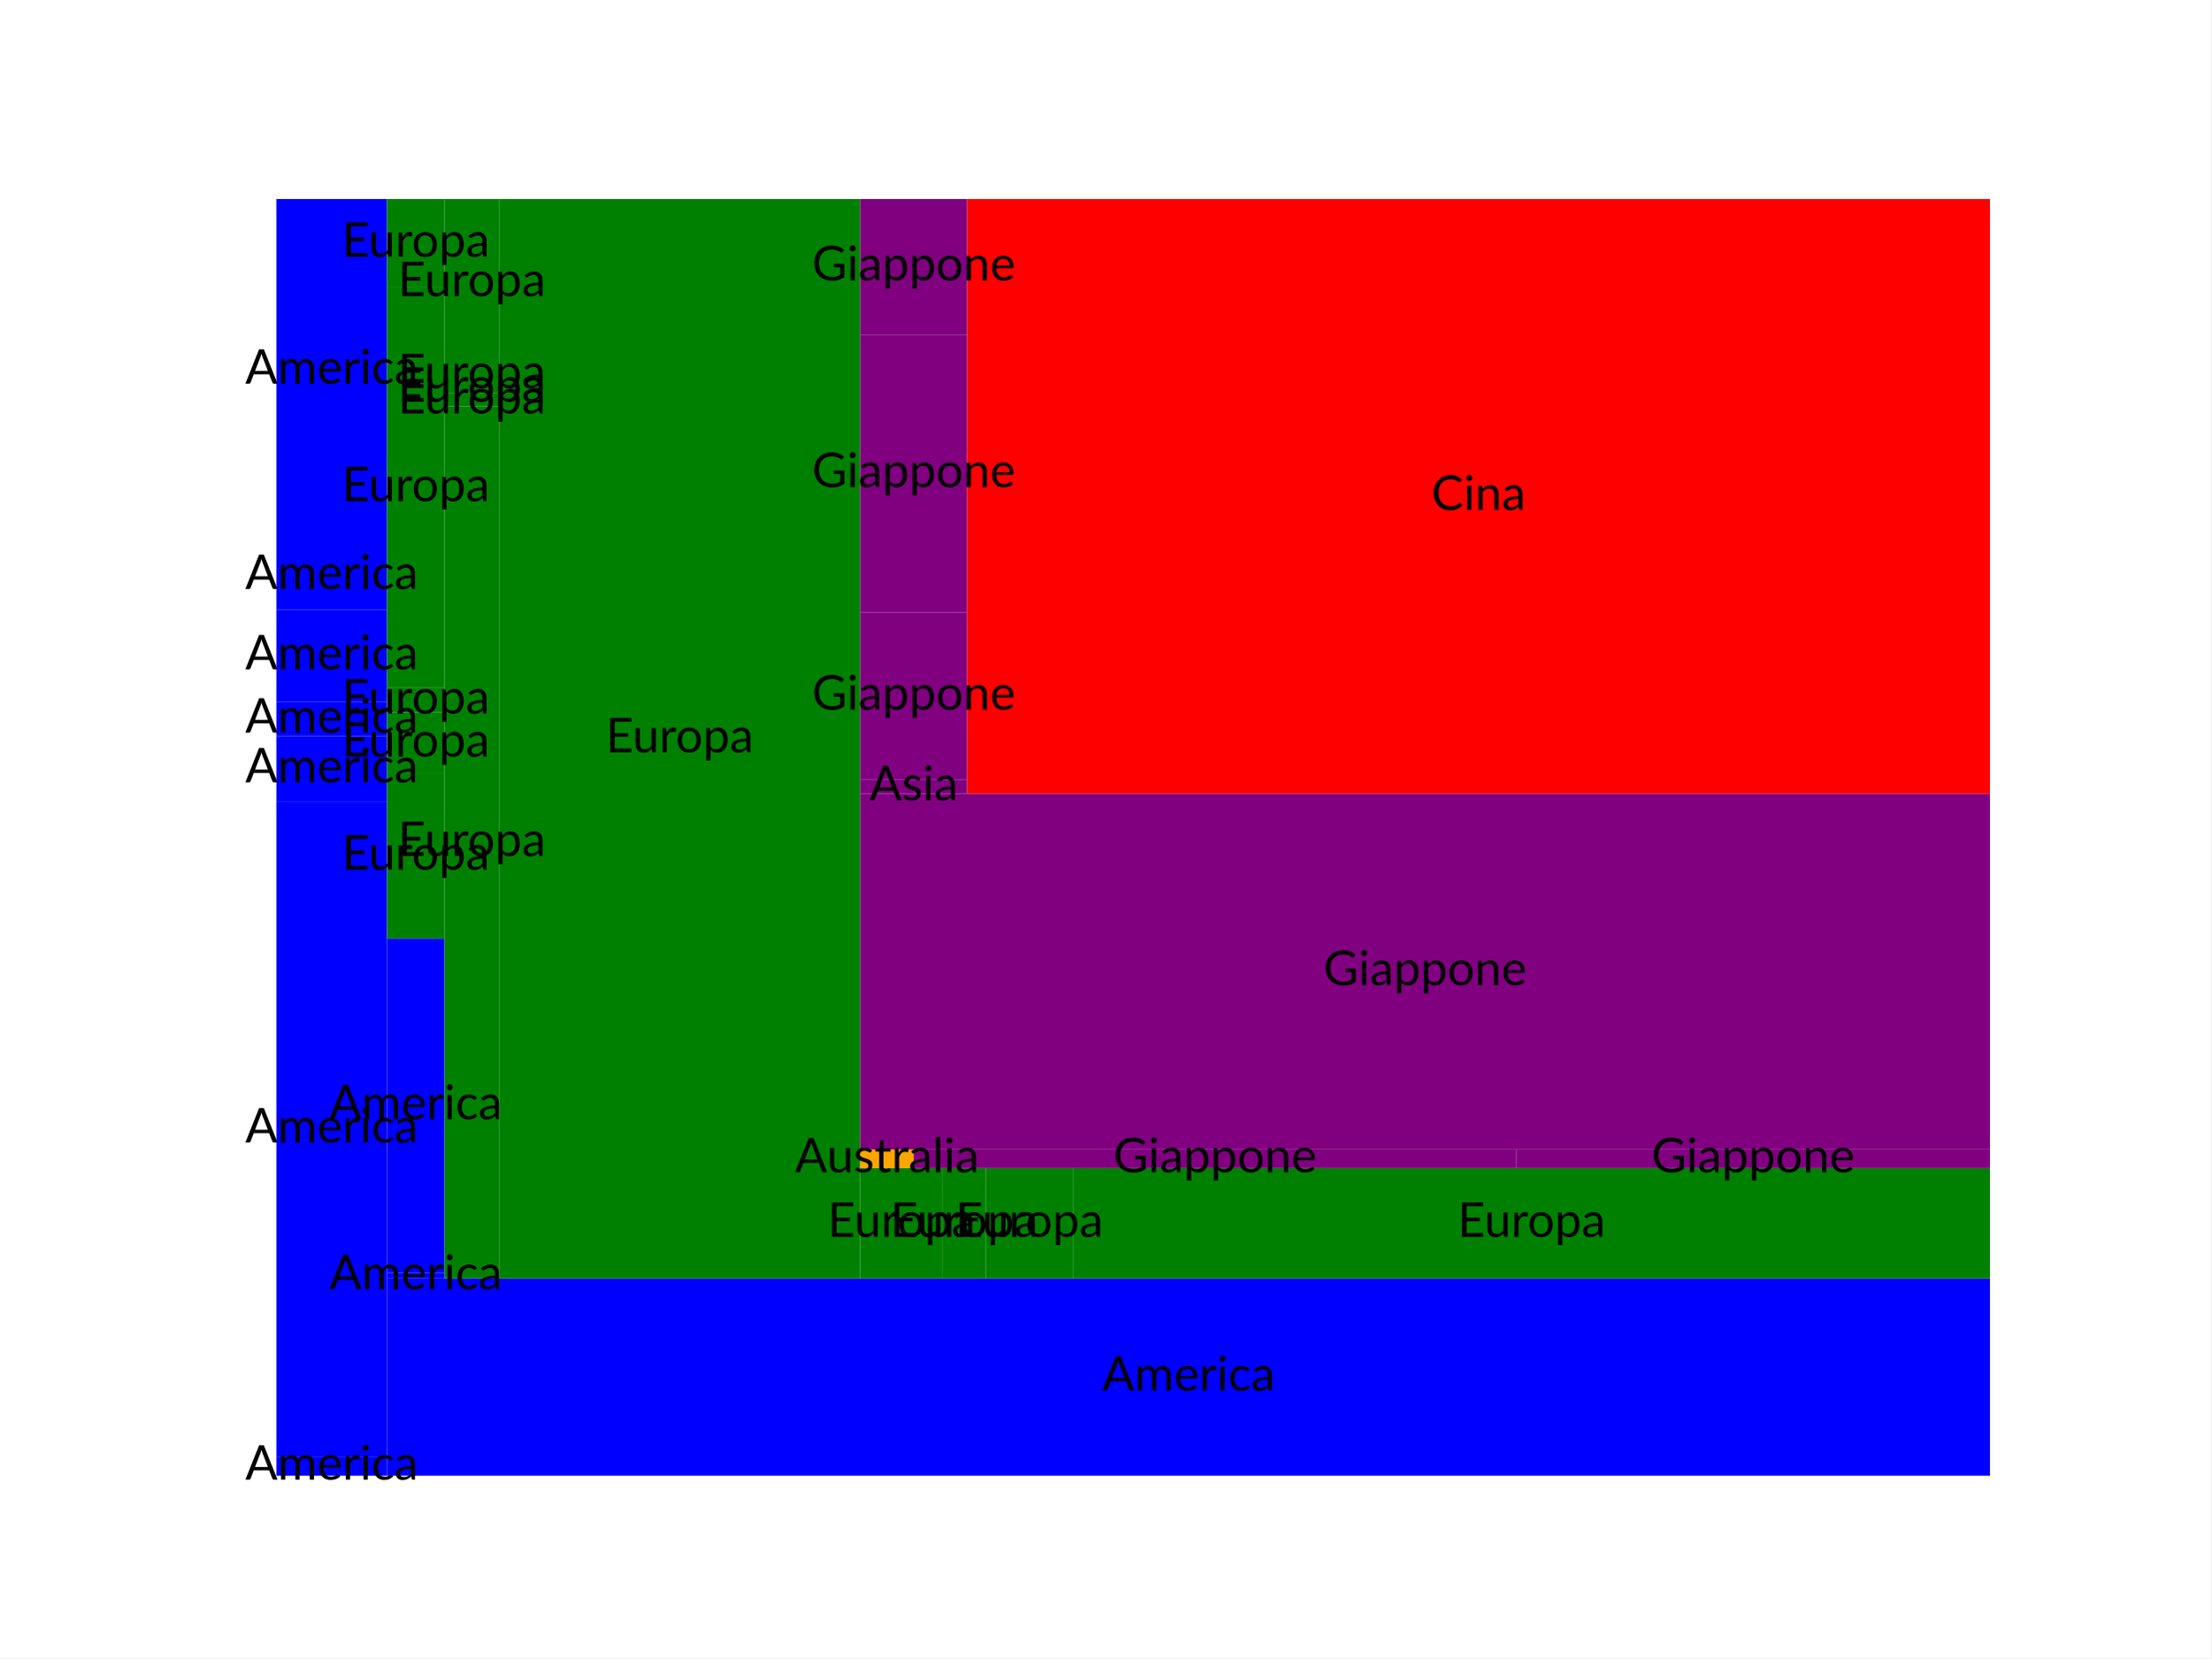
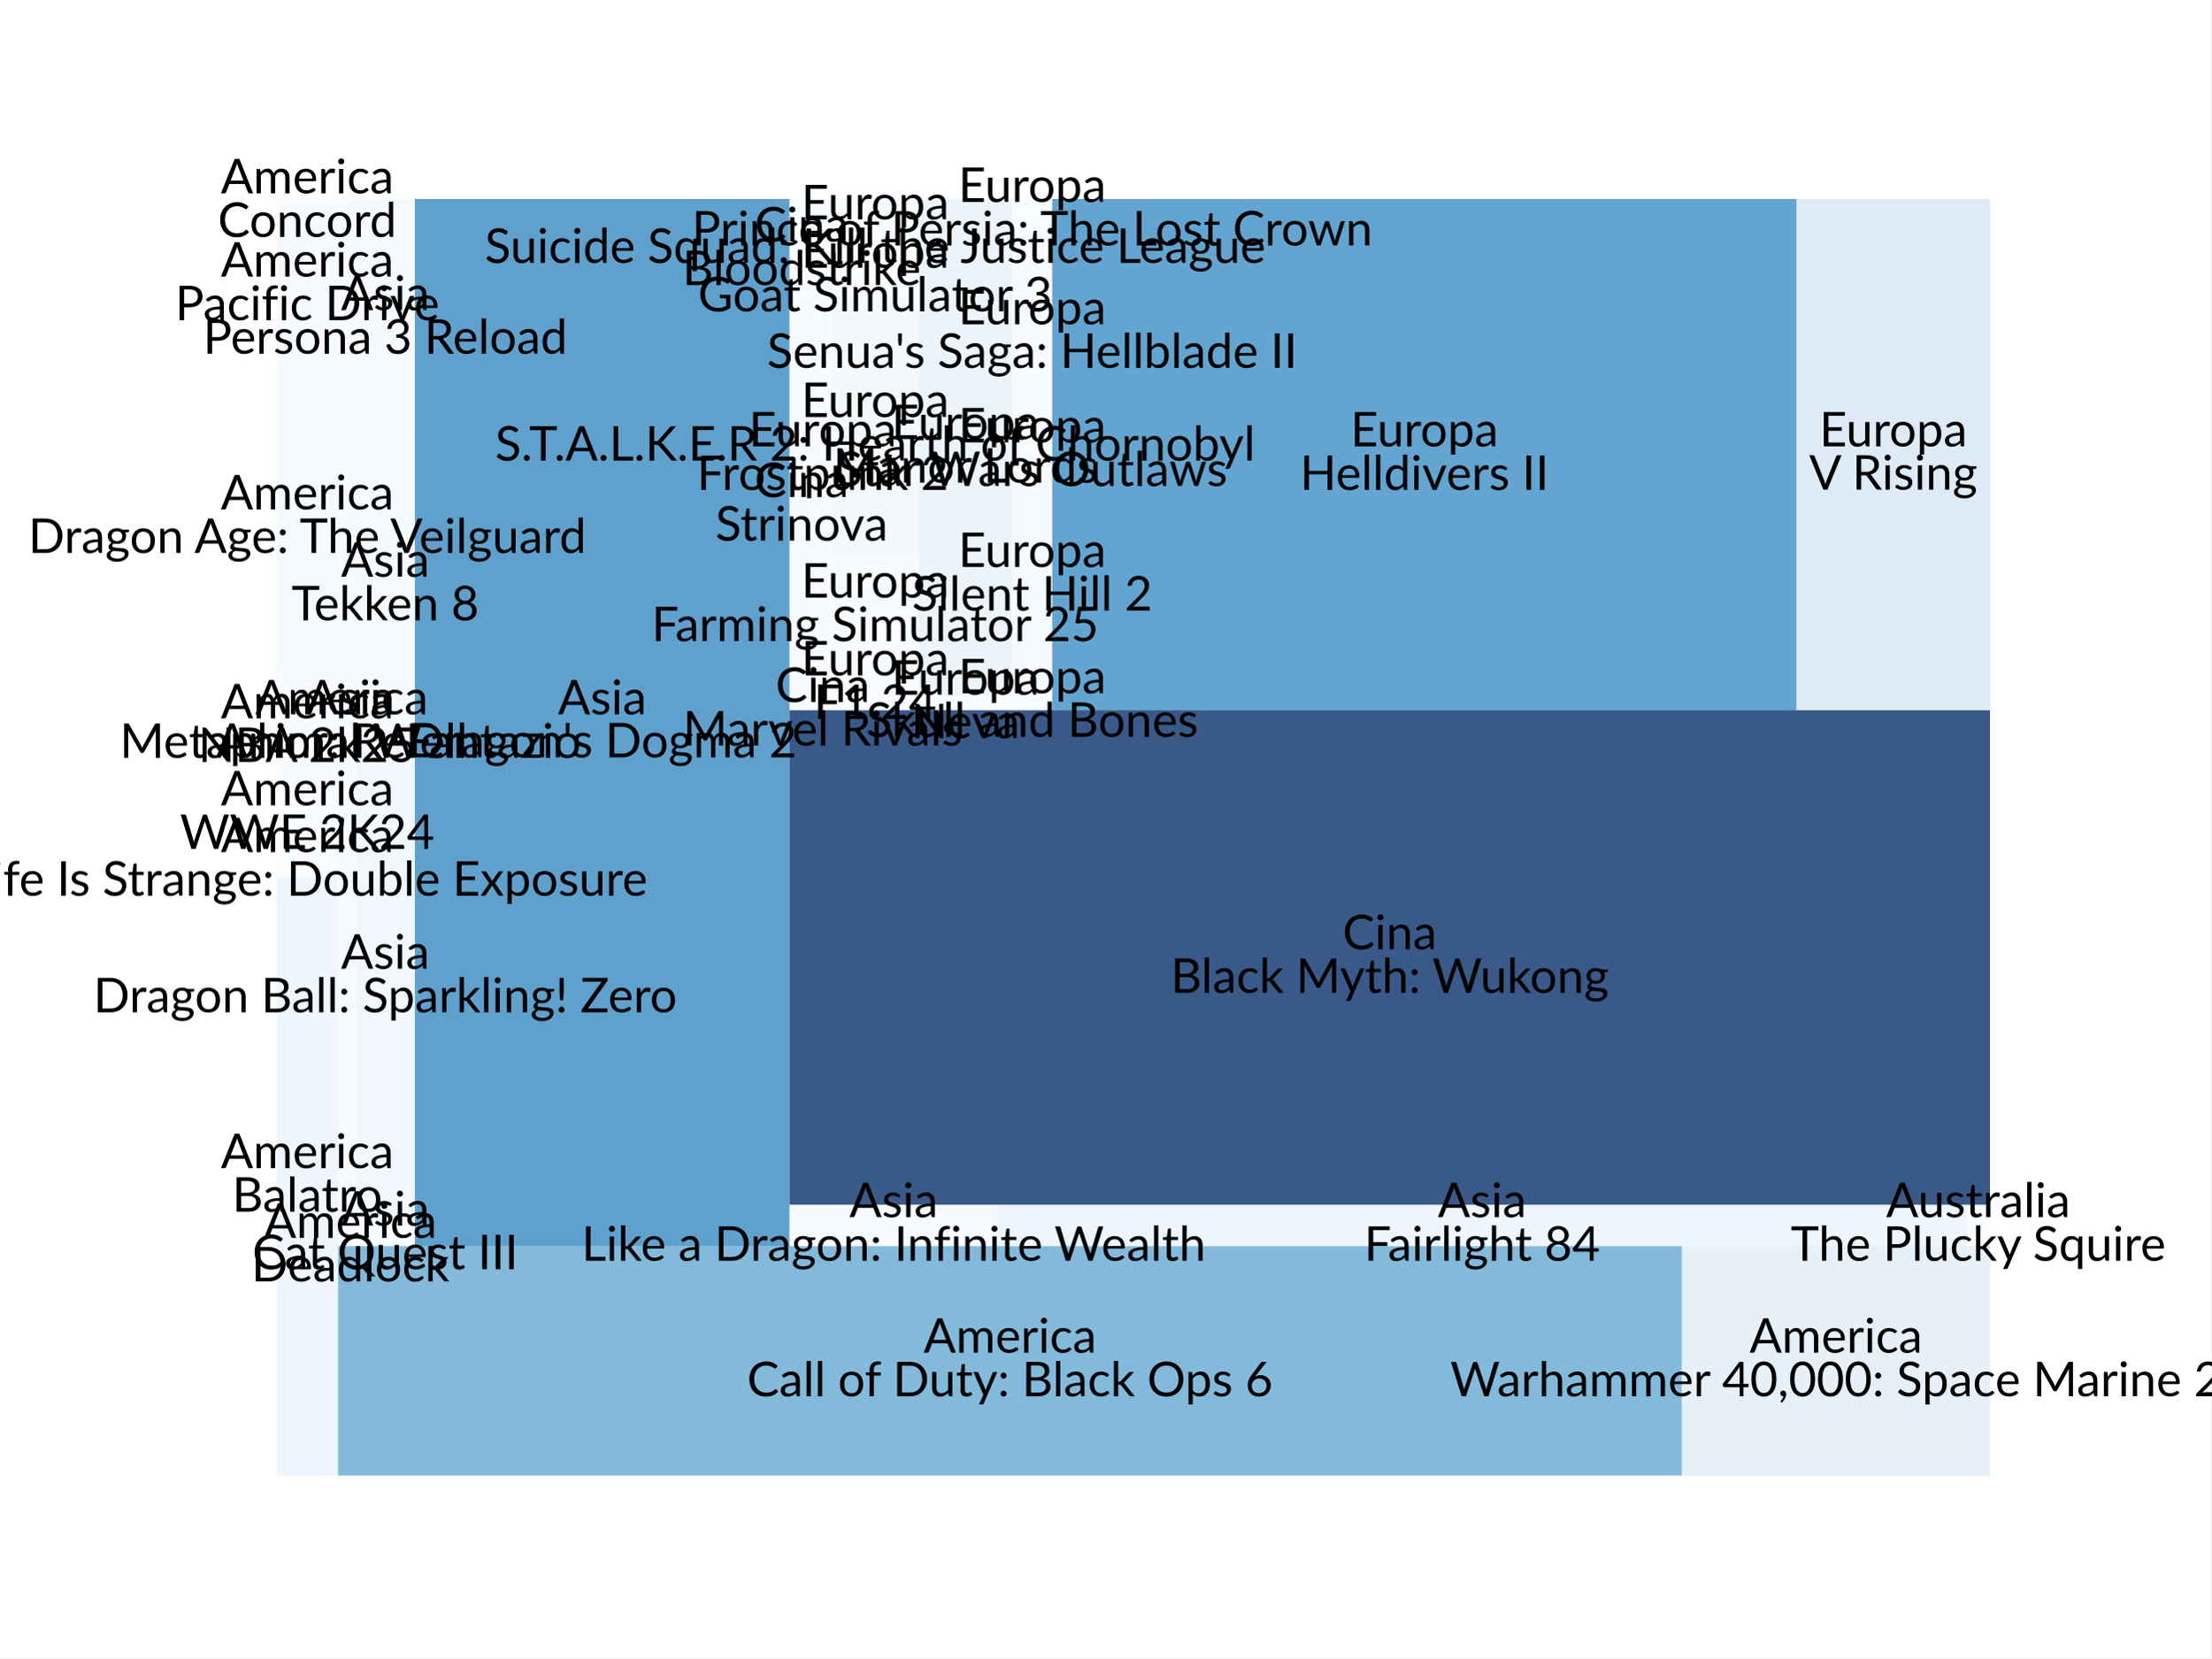
<svg xmlns="http://www.w3.org/2000/svg" width="460.8pt" height="345.6pt" viewBox="0 0 460.8 345.6" version="1.1">
  <defs>
    <style type="text/css">*{stroke-linejoin: round; stroke-linecap: butt}</style>
  </defs>
  <g id="figure_1">
    <g id="patch_1">
      <path d="M 0 345.6  L 460.8 345.6  L 460.8 0  L 0 0  z " style="fill: #ffffff" />
    </g>
    <g id="axes_1">
      <g id="patch_2">
-         <path d="M 57.6 307.584  L 80.646 307.584  L 80.646 303.6  L 57.6 303.6  z " clip-path="url(#p7e0f40c760)" style="fill: #0000ff" />
+         <path d="M 57.6 307.584  L 70.46 307.584  L 70.46 182.804  L 57.6 182.804  z " clip-path="url(#p613c9363be)" style="fill: #ebf3fb; opacity: 0.8" />
      </g>
      <g id="patch_3">
-         <path d="M 57.6 303.6  L 80.646 303.6  L 80.646 167.019  L 57.6 167.019  z " clip-path="url(#p7e0f40c760)" style="fill: #0000ff" />
+         <path d="M 57.6 182.804  L 70.46 182.804  L 70.46 175.835  L 57.6 175.835  z " clip-path="url(#p613c9363be)" style="fill: #f7fbff; opacity: 0.8" />
      </g>
      <g id="patch_4">
-         <path d="M 57.6 167.019  L 80.646 167.019  L 80.646 153.457  L 57.6 153.457  z " clip-path="url(#p7e0f40c760)" style="fill: #0000ff" />
+         <path d="M 57.6 175.835  L 70.46 175.835  L 70.46 163.303  L 57.6 163.303  z " clip-path="url(#p613c9363be)" style="fill: #f6faff; opacity: 0.8" />
      </g>
      <g id="patch_5">
-         <path d="M 57.6 153.457  L 80.646 153.457  L 80.646 146.292  L 57.6 146.292  z " clip-path="url(#p7e0f40c760)" style="fill: #0000ff" />
+         <path d="M 57.6 163.303  L 70.46 163.303  L 70.46 139.58  L 57.6 139.58  z " clip-path="url(#p613c9363be)" style="fill: #f5f9fe; opacity: 0.8" />
      </g>
      <g id="patch_6">
-         <path d="M 57.6 146.292  L 80.646 146.292  L 80.646 127.06  L 57.6 127.06  z " clip-path="url(#p7e0f40c760)" style="fill: #0000ff" />
+         <path d="M 57.6 139.58  L 70.46 139.58  L 70.46 76.185  L 57.6 76.185  z " clip-path="url(#p613c9363be)" style="fill: #f1f7fd; opacity: 0.8" />
      </g>
      <g id="patch_7">
-         <path d="M 57.6 127.06  L 80.646 127.06  L 80.646 112.808  L 57.6 112.808  z " clip-path="url(#p7e0f40c760)" style="fill: #0000ff" />
+         <path d="M 57.6 76.185  L 70.46 76.185  L 70.46 42.544  L 57.6 42.544  z " clip-path="url(#p613c9363be)" style="fill: #f4f9fe; opacity: 0.8" />
      </g>
      <g id="patch_8">
-         <path d="M 57.6 112.808  L 80.646 112.808  L 80.646 41.472  L 57.6 41.472  z " clip-path="url(#p7e0f40c760)" style="fill: #0000ff" />
+         <path d="M 57.6 42.544  L 70.46 42.544  L 70.46 41.472  L 57.6 41.472  z " clip-path="url(#p613c9363be)" style="fill: #f7fbff; opacity: 0.8" />
      </g>
      <g id="patch_9">
-         <path d="M 80.646 307.584  L 414.72 307.584  L 414.72 266.481  L 80.646 266.481  z " clip-path="url(#p7e0f40c760)" style="fill: #0000ff" />
+         <path d="M 70.46 307.584  L 350.521 307.584  L 350.521 259.727  L 70.46 259.727  z " clip-path="url(#p613c9363be)" style="fill: #64a9d3; opacity: 0.8" />
      </g>
      <g id="patch_10">
-         <path d="M 80.646 266.481  L 92.63 266.481  L 92.63 265.302  L 80.646 265.302  z " clip-path="url(#p7e0f40c760)" style="fill: #0000ff" />
+         <path d="M 350.521 307.584  L 414.72 307.584  L 414.72 259.727  L 350.521 259.727  z " clip-path="url(#p613c9363be)" style="fill: #dfecf7; opacity: 0.8" />
      </g>
      <g id="patch_11">
-         <path d="M 80.646 265.302  L 92.63 265.302  L 92.63 195.604  L 80.646 195.604  z " clip-path="url(#p7e0f40c760)" style="fill: #0000ff" />
+         <path d="M 70.46 259.727  L 71.929 259.727  L 71.929 41.472  L 70.46 41.472  z " clip-path="url(#p613c9363be)" style="fill: #f5f9fe; opacity: 0.8" />
      </g>
      <g id="patch_12">
-         <path d="M 80.646 195.604  L 92.63 195.604  L 92.63 161.27  L 80.646 161.27  z " clip-path="url(#p7e0f40c760)" style="fill: #008000" />
+         <path d="M 71.929 259.727  L 74.109 259.727  L 74.109 259.727  L 71.929 259.727  z " clip-path="url(#p613c9363be)" style="fill: #f7fbff; opacity: 0.8" />
      </g>
      <g id="patch_13">
-         <path d="M 80.646 161.27  L 92.63 161.27  L 92.63 148.451  L 80.646 148.451  z " clip-path="url(#p7e0f40c760)" style="fill: #008000" />
+         <path d="M 71.929 259.727  L 74.109 259.727  L 74.109 41.472  L 71.929 41.472  z " clip-path="url(#p613c9363be)" style="fill: #f4f9fe; opacity: 0.8" />
      </g>
      <g id="patch_14">
-         <path d="M 80.646 148.451  L 92.63 148.451  L 92.63 143.367  L 80.646 143.367  z " clip-path="url(#p7e0f40c760)" style="fill: #008000" />
+         <path d="M 74.109 259.727  L 86.46 259.727  L 86.46 254.634  L 74.109 254.634  z " clip-path="url(#p613c9363be)" style="fill: #f7fbff; opacity: 0.8" />
      </g>
      <g id="patch_15">
-         <path d="M 80.646 143.367  L 92.63 143.367  L 92.63 59.891  L 80.646 59.891  z " clip-path="url(#p7e0f40c760)" style="fill: #008000" />
+         <path d="M 74.109 254.634  L 86.46 254.634  L 86.46 152.623  L 74.109 152.623  z " clip-path="url(#p613c9363be)" style="fill: #eef5fc; opacity: 0.8" />
      </g>
      <g id="patch_16">
-         <path d="M 80.646 59.891  L 92.63 59.891  L 92.63 41.472  L 80.646 41.472  z " clip-path="url(#p7e0f40c760)" style="fill: #008000" />
+         <path d="M 74.109 152.623  L 86.46 152.623  L 86.46 91.221  L 74.109 91.221  z " clip-path="url(#p613c9363be)" style="fill: #f2f7fd; opacity: 0.8" />
      </g>
      <g id="patch_17">
-         <path d="M 92.63 266.481  L 104.006 266.481  L 104.006 84.704  L 92.63 84.704  z " clip-path="url(#p7e0f40c760)" style="fill: #008000" />
+         <path d="M 74.109 91.221  L 86.46 91.221  L 86.46 41.472  L 74.109 41.472  z " clip-path="url(#p613c9363be)" style="fill: #f2f8fd; opacity: 0.8" />
      </g>
      <g id="patch_18">
-         <path d="M 92.63 84.704  L 104.006 84.704  L 104.006 81.988  L 92.63 81.988  z " clip-path="url(#p7e0f40c760)" style="fill: #008000" />
+         <path d="M 86.46 259.727  L 164.552 259.727  L 164.552 41.472  L 86.46 41.472  z " clip-path="url(#p613c9363be)" style="fill: #3888c1; opacity: 0.8" />
      </g>
      <g id="patch_19">
-         <path d="M 92.63 81.988  L 104.006 81.988  L 104.006 79.814  L 92.63 79.814  z " clip-path="url(#p7e0f40c760)" style="fill: #008000" />
+         <path d="M 164.552 259.727  L 207.929 259.727  L 207.929 251.105  L 164.552 251.105  z " clip-path="url(#p613c9363be)" style="fill: #f5f9fe; opacity: 0.8" />
      </g>
      <g id="patch_20">
-         <path d="M 92.63 79.814  L 104.006 79.814  L 104.006 76.322  L 92.63 76.322  z " clip-path="url(#p7e0f40c760)" style="fill: #008000" />
+         <path d="M 207.929 259.727  L 409.823 259.727  L 409.823 251.105  L 207.929 251.105  z " clip-path="url(#p613c9363be)" style="fill: #eaf2fb; opacity: 0.8" />
      </g>
      <g id="patch_21">
-         <path d="M 92.63 76.322  L 104.006 76.322  L 104.006 41.472  L 92.63 41.472  z " clip-path="url(#p7e0f40c760)" style="fill: #008000" />
+         <path d="M 409.823 259.727  L 414.72 259.727  L 414.72 251.105  L 409.823 251.105  z " clip-path="url(#p613c9363be)" style="fill: #f7fbff; opacity: 0.8" />
      </g>
      <g id="patch_22">
-         <path d="M 104.006 266.481  L 179.277 266.481  L 179.277 41.472  L 104.006 41.472  z " clip-path="url(#p7e0f40c760)" style="fill: #008000" />
+         <path d="M 164.552 251.105  L 414.72 251.105  L 414.72 148.026  L 164.552 148.026  z " clip-path="url(#p613c9363be)" style="fill: #08306b; opacity: 0.8" />
      </g>
      <g id="patch_23">
-         <path d="M 179.277 266.481  L 196.462 266.481  L 196.462 243.462  L 179.277 243.462  z " clip-path="url(#p7e0f40c760)" style="fill: #008000" />
+         <path d="M 164.552 148.026  L 169.566 148.026  L 169.566 62.611  L 164.552 62.611  z " clip-path="url(#p613c9363be)" style="fill: #f4f9fe; opacity: 0.8" />
      </g>
      <g id="patch_24">
-         <path d="M 196.462 266.481  L 205.399 266.481  L 205.399 243.462  L 196.462 243.462  z " clip-path="url(#p7e0f40c760)" style="fill: #008000" />
+         <path d="M 164.552 62.611  L 169.566 62.611  L 169.566 41.472  L 164.552 41.472  z " clip-path="url(#p613c9363be)" style="fill: #f6faff; opacity: 0.8" />
      </g>
      <g id="patch_25">
-         <path d="M 205.399 266.481  L 223.619 266.481  L 223.619 243.462  L 205.399 243.462  z " clip-path="url(#p7e0f40c760)" style="fill: #008000" />
+         <path d="M 169.566 148.026  L 173.335 148.026  L 173.335 148.026  L 169.566 148.026  z " clip-path="url(#p613c9363be)" style="fill: #f7fbff; opacity: 0.8" />
      </g>
      <g id="patch_26">
-         <path d="M 223.619 266.481  L 414.72 266.481  L 414.72 243.462  L 223.619 243.462  z " clip-path="url(#p7e0f40c760)" style="fill: #008000" />
+         <path d="M 169.566 148.026  L 173.335 148.026  L 173.335 41.472  L 169.566 41.472  z " clip-path="url(#p613c9363be)" style="fill: #f5f9fe; opacity: 0.8" />
      </g>
      <g id="patch_27">
-         <path d="M 179.277 243.462  L 190.424 243.462  L 190.424 239.581  L 179.277 239.581  z " clip-path="url(#p7e0f40c760)" style="fill: #ffa500" />
+         <path d="M 173.335 148.026  L 191.436 148.026  L 191.436 136.933  L 173.335 136.933  z " clip-path="url(#p613c9363be)" style="fill: #f6faff; opacity: 0.8" />
      </g>
      <g id="patch_28">
-         <path d="M 190.424 243.462  L 315.993 243.462  L 315.993 239.581  L 190.424 239.581  z " clip-path="url(#p7e0f40c760)" style="fill: #800080" />
+         <path d="M 173.335 136.933  L 191.436 136.933  L 191.436 115.603  L 173.335 115.603  z " clip-path="url(#p613c9363be)" style="fill: #f5f9fe; opacity: 0.8" />
      </g>
      <g id="patch_29">
-         <path d="M 315.993 243.462  L 414.72 243.462  L 414.72 239.581  L 315.993 239.581  z " clip-path="url(#p7e0f40c760)" style="fill: #800080" />
+         <path d="M 173.335 115.603  L 191.436 115.603  L 191.436 61.659  L 173.335 61.659  z " clip-path="url(#p613c9363be)" style="fill: #f0f6fd; opacity: 0.8" />
      </g>
      <g id="patch_30">
-         <path d="M 179.277 239.581  L 414.72 239.581  L 414.72 165.414  L 179.277 165.414  z " clip-path="url(#p7e0f40c760)" style="fill: #800080" />
+         <path d="M 173.335 61.659  L 191.436 61.659  L 191.436 53.375  L 173.335 53.375  z " clip-path="url(#p613c9363be)" style="fill: #f6faff; opacity: 0.8" />
      </g>
      <g id="patch_31">
-         <path d="M 179.277 165.414  L 201.561 165.414  L 201.561 162.522  L 179.277 162.522  z " clip-path="url(#p7e0f40c760)" style="fill: #800080" />
+         <path d="M 173.335 53.375  L 191.436 53.375  L 191.436 41.472  L 173.335 41.472  z " clip-path="url(#p613c9363be)" style="fill: #f5fafe; opacity: 0.8" />
      </g>
      <g id="patch_32">
-         <path d="M 179.277 162.522  L 201.561 162.522  L 201.561 127.653  L 179.277 127.653  z " clip-path="url(#p7e0f40c760)" style="fill: #800080" />
+         <path d="M 191.436 148.026  L 210.936 148.026  L 210.936 144.977  L 191.436 144.977  z " clip-path="url(#p613c9363be)" style="fill: #f7fbff; opacity: 0.8" />
      </g>
      <g id="patch_33">
-         <path d="M 179.277 127.653  L 201.561 127.653  L 201.561 69.724  L 179.277 69.724  z " clip-path="url(#p7e0f40c760)" style="fill: #800080" />
+         <path d="M 191.436 144.977  L 210.936 144.977  L 210.936 41.472  L 191.436 41.472  z " clip-path="url(#p613c9363be)" style="fill: #e7f1fa; opacity: 0.8" />
      </g>
      <g id="patch_34">
-         <path d="M 179.277 69.724  L 201.561 69.724  L 201.561 41.472  L 179.277 41.472  z " clip-path="url(#p7e0f40c760)" style="fill: #800080" />
+         <path d="M 210.936 148.026  L 219.283 148.026  L 219.283 144.413  L 210.936 144.413  z " clip-path="url(#p613c9363be)" style="fill: #f7fbff; opacity: 0.8" />
      </g>
      <g id="patch_35">
-         <path d="M 201.561 165.414  L 414.72 165.414  L 414.72 41.472  L 201.561 41.472  z " clip-path="url(#p7e0f40c760)" style="fill: #ff0000" />
+         <path d="M 210.936 144.413  L 219.283 144.413  L 219.283 95.369  L 210.936 95.369  z " clip-path="url(#p613c9363be)" style="fill: #f4f9fe; opacity: 0.8" />
+       </g>
+       <g id="patch_36">
+         <path d="M 210.936 95.369  L 219.283 95.369  L 219.283 92.478  L 210.936 92.478  z " clip-path="url(#p613c9363be)" style="fill: #f7fbff; opacity: 0.8" />
+       </g>
+       <g id="patch_37">
+         <path d="M 210.936 92.478  L 219.283 92.478  L 219.283 46.118  L 210.936 46.118  z " clip-path="url(#p613c9363be)" style="fill: #f5f9fe; opacity: 0.8" />
+       </g>
+       <g id="patch_38">
+         <path d="M 210.936 46.118  L 219.283 46.118  L 219.283 41.472  L 210.936 41.472  z " clip-path="url(#p613c9363be)" style="fill: #f7fbff; opacity: 0.8" />
+       </g>
+       <g id="patch_39">
+         <path d="M 219.283 148.026  L 374.426 148.026  L 374.426 41.472  L 219.283 41.472  z " clip-path="url(#p613c9363be)" style="fill: #3d8dc4; opacity: 0.8" />
+       </g>
+       <g id="patch_40">
+         <path d="M 374.426 148.026  L 414.72 148.026  L 414.72 41.472  L 374.426 41.472  z " clip-path="url(#p613c9363be)" style="fill: #d6e6f4; opacity: 0.8" />
      </g>
      <g id="text_1">
-         <text style="font: 10px 'Lato', sans-serif; text-anchor: middle" x="69.123" y="308.417" transform="rotate(-0 69.12321 308.4168)">America</text>
+         <text style="font: 10px 'Lato', sans-serif; text-anchor: middle" x="64.03" y="252.56" transform="rotate(-0 64.03006 252.5597)">Balatro</text>
      </g>
      <g id="text_2">
-         <text style="font: 10px 'Lato', sans-serif; text-anchor: middle" x="69.123" y="238.134" transform="rotate(-0 69.12321 238.1343)">America</text>
+         <text style="font: 10px 'Lato', sans-serif; text-anchor: middle" x="64.03" y="186.685" transform="rotate(-0 64.03006 186.6851)">Life Is Strange: Double Exposure</text>
      </g>
      <g id="text_3">
-         <text style="font: 10px 'Lato', sans-serif; text-anchor: middle" x="69.123" y="163.063" transform="rotate(-0 69.12321 163.0628)">America</text>
+         <text style="font: 10px 'Lato', sans-serif; text-anchor: middle" x="64.03" y="176.935" transform="rotate(-0 64.03006 176.9346)">WWE 2K24</text>
      </g>
      <g id="text_4">
-         <text style="font: 10px 'Lato', sans-serif; text-anchor: middle" x="69.123" y="152.7" transform="rotate(-0 69.12321 152.6995)">America</text>
+         <text style="font: 10px 'Lato', sans-serif; text-anchor: middle" x="64.03" y="158.807" transform="rotate(-0 64.03006 158.8074)">NBA 2k25</text>
      </g>
      <g id="text_5">
-         <text style="font: 10px 'Lato', sans-serif; text-anchor: middle" x="69.123" y="139.501" transform="rotate(-0 69.12321 139.5012)">America</text>
+         <text style="font: 10px 'Lato', sans-serif; text-anchor: middle" x="64.03" y="115.248" transform="rotate(-0 64.03006 115.2484)">Dragon Age: The Veilguard</text>
      </g>
      <g id="text_6">
-         <text style="font: 10px 'Lato', sans-serif; text-anchor: middle" x="69.123" y="122.759" transform="rotate(-0 69.12321 122.759)">America</text>
+         <text style="font: 10px 'Lato', sans-serif; text-anchor: middle" x="64.03" y="66.73" transform="rotate(-0 64.03006 66.73032)">Pacific Drive</text>
      </g>
      <g id="text_7">
-         <text style="font: 10px 'Lato', sans-serif; text-anchor: middle" x="69.123" y="79.965" transform="rotate(-0 69.12321 79.96505)">America</text>
+         <text style="font: 10px 'Lato', sans-serif; text-anchor: middle" x="64.03" y="49.374" transform="rotate(-0 64.03006 49.37374)">Concord</text>
      </g>
      <g id="text_8">
-         <text style="font: 10px 'Lato', sans-serif; text-anchor: middle" x="247.683" y="289.857" transform="rotate(-0 247.6832 289.8573)">America</text>
+         <text style="font: 10px 'Lato', sans-serif; text-anchor: middle" x="210.491" y="291.021" transform="rotate(-0 210.4907 291.0213)">Call of Duty: Black Ops 6</text>
      </g>
      <g id="text_9">
-         <text style="font: 10px 'Lato', sans-serif; text-anchor: middle" x="86.638" y="268.716" transform="rotate(-0 86.63844 268.7162)">America</text>
+         <text style="font: 10px 'Lato', sans-serif; text-anchor: middle" x="382.621" y="291.021" transform="rotate(-0 382.6207 291.0213)">Warhammer 40,000: Space Marine 2</text>
      </g>
      <g id="text_10">
-         <text style="font: 10px 'Lato', sans-serif; text-anchor: middle" x="86.638" y="233.278" transform="rotate(-0 86.63844 233.2777)">America</text>
+         <text style="font: 10px 'Lato', sans-serif; text-anchor: middle" x="71.195" y="157.965" transform="rotate(-0 71.19456 157.9653)">Animal Well</text>
      </g>
      <g id="text_11">
-         <text style="font: 10px 'Lato', sans-serif; text-anchor: middle" x="86.638" y="181.262" transform="rotate(-0 86.63844 181.262)">Europa</text>
+         <text style="font: 10px 'Lato', sans-serif; text-anchor: middle" x="73.019" y="267.093" transform="rotate(-0 73.01882 267.0929)">Deadlock</text>
      </g>
      <g id="text_12">
-         <text style="font: 10px 'Lato', sans-serif; text-anchor: middle" x="86.638" y="157.685" transform="rotate(-0 86.63844 157.6854)">Europa</text>
+         <text style="font: 10px 'Lato', sans-serif; text-anchor: middle" x="73.019" y="157.965" transform="rotate(-0 73.01882 157.9653)">Metaphor: ReFantazio</text>
      </g>
      <g id="text_13">
-         <text style="font: 10px 'Lato', sans-serif; text-anchor: middle" x="86.638" y="148.734" transform="rotate(-0 86.63844 148.7337)">Europa</text>
+         <text style="font: 10px 'Lato', sans-serif; text-anchor: middle" x="80.284" y="264.546" transform="rotate(-0 80.28427 264.5461)">Cat Quest III</text>
      </g>
      <g id="text_14">
-         <text style="font: 10px 'Lato', sans-serif; text-anchor: middle" x="86.638" y="104.454" transform="rotate(-0 86.63844 104.454)">Europa</text>
+         <text style="font: 10px 'Lato', sans-serif; text-anchor: middle" x="80.284" y="210.994" transform="rotate(-0 80.28427 210.9941)">Dragon Ball: Sparkling! Zero</text>
      </g>
      <g id="text_15">
-         <text style="font: 10px 'Lato', sans-serif; text-anchor: middle" x="86.638" y="53.507" transform="rotate(-0 86.63844 53.50659)">Europa</text>
+         <text style="font: 10px 'Lato', sans-serif; text-anchor: middle" x="80.284" y="129.288" transform="rotate(-0 80.28427 129.2879)">Tekken 8</text>
      </g>
      <g id="text_16">
-         <text style="font: 10px 'Lato', sans-serif; text-anchor: middle" x="98.318" y="178.417" transform="rotate(-0 98.31836 178.4174)">Europa</text>
+         <text style="font: 10px 'Lato', sans-serif; text-anchor: middle" x="80.284" y="73.712" transform="rotate(-0 80.28427 73.71231)">Persona 3 Reload</text>
      </g>
      <g id="text_17">
-         <text style="font: 10px 'Lato', sans-serif; text-anchor: middle" x="98.318" y="86.171" transform="rotate(-0 98.31836 86.17081)">Europa</text>
+         <text style="font: 10px 'Lato', sans-serif; text-anchor: middle" x="125.506" y="157.856" transform="rotate(-0 125.5058 157.8559)">Dragon's Dogma 2</text>
      </g>
      <g id="text_18">
-         <text style="font: 10px 'Lato', sans-serif; text-anchor: middle" x="98.318" y="83.726" transform="rotate(-0 98.31836 83.7259)">Europa</text>
+         <text style="font: 10px 'Lato', sans-serif; text-anchor: middle" x="186.24" y="262.782" transform="rotate(-0 186.2402 262.7816)">Like a Dragon: Infinite Wealth</text>
      </g>
      <g id="text_19">
-         <text style="font: 10px 'Lato', sans-serif; text-anchor: middle" x="98.318" y="80.893" transform="rotate(-0 98.31836 80.89292)">Europa</text>
+         <text style="font: 10px 'Lato', sans-serif; text-anchor: middle" x="308.876" y="262.782" transform="rotate(-0 308.8757 262.7816)">Fairlight 84</text>
      </g>
      <g id="text_20">
-         <text style="font: 10px 'Lato', sans-serif; text-anchor: middle" x="98.318" y="61.722" transform="rotate(-0 98.31836 61.72178)">Europa</text>
+         <text style="font: 10px 'Lato', sans-serif; text-anchor: middle" x="412.271" y="262.782" transform="rotate(-0 412.2713 262.7816)">The Plucky Squire</text>
      </g>
      <g id="text_21">
-         <text style="font: 10px 'Lato', sans-serif; text-anchor: middle" x="141.642" y="156.801" transform="rotate(-0 141.6418 156.8013)">Europa</text>
+         <text style="font: 10px 'Lato', sans-serif; text-anchor: middle" x="289.636" y="206.931" transform="rotate(-0 289.6358 206.9311)">Black Myth: Wukong</text>
      </g>
      <g id="text_22">
-         <text style="font: 10px 'Lato', sans-serif; text-anchor: middle" x="187.87" y="257.796" transform="rotate(-0 187.8695 257.7964)">Europa</text>
+         <text style="font: 10px 'Lato', sans-serif; text-anchor: middle" x="167.059" y="112.684" transform="rotate(-0 167.0589 112.6843)">Strinova</text>
      </g>
      <g id="text_23">
-         <text style="font: 10px 'Lato', sans-serif; text-anchor: middle" x="200.931" y="257.796" transform="rotate(-0 200.9305 257.7964)">Europa</text>
+         <text style="font: 10px 'Lato', sans-serif; text-anchor: middle" x="167.059" y="59.407" transform="rotate(-0 167.0589 59.40713)">Bloodstrike</text>
      </g>
      <g id="text_24">
-         <text style="font: 10px 'Lato', sans-serif; text-anchor: middle" x="214.509" y="257.796" transform="rotate(-0 214.5093 257.7964)">Europa</text>
+         <text style="font: 10px 'Lato', sans-serif; text-anchor: middle" x="171.451" y="155.392" transform="rotate(-0 171.4507 155.3919)">Marvel Rivals</text>
      </g>
      <g id="text_25">
-         <text style="font: 10px 'Lato', sans-serif; text-anchor: middle" x="319.17" y="257.796" transform="rotate(-0 319.1697 257.7964)">Europa</text>
+         <text style="font: 10px 'Lato', sans-serif; text-anchor: middle" x="171.451" y="102.115" transform="rotate(-0 171.4507 102.1148)">Frostpunk 2</text>
      </g>
      <g id="text_26">
-         <text style="font: 10px 'Lato', sans-serif; text-anchor: middle" x="184.851" y="244.347" transform="rotate(-0 184.8506 244.3466)">Australia</text>
+         <text style="font: 10px 'Lato', sans-serif; text-anchor: middle" x="182.386" y="149.845" transform="rotate(-0 182.3856 149.8452)">F1 24</text>
      </g>
      <g id="text_27">
-         <text style="font: 10px 'Lato', sans-serif; text-anchor: middle" x="253.209" y="244.347" transform="rotate(-0 253.2086 244.3466)">Giappone</text>
+         <text style="font: 10px 'Lato', sans-serif; text-anchor: middle" x="182.386" y="133.634" transform="rotate(-0 182.3856 133.6335)">Farming Simulator 25</text>
      </g>
      <g id="text_28">
-         <text style="font: 10px 'Lato', sans-serif; text-anchor: middle" x="365.357" y="244.347" transform="rotate(-0 365.3567 244.3466)">Giappone</text>
+         <text style="font: 10px 'Lato', sans-serif; text-anchor: middle" x="182.386" y="95.997" transform="rotate(-0 182.3856 95.99671)">S.T.A.L.K.E.R 2: Hearth of Chornobyl</text>
      </g>
      <g id="text_29">
-         <text style="font: 10px 'Lato', sans-serif; text-anchor: middle" x="296.999" y="205.323" transform="rotate(-0 296.9986 205.3226)">Giappone</text>
+         <text style="font: 10px 'Lato', sans-serif; text-anchor: middle" x="182.386" y="64.883" transform="rotate(-0 182.3856 64.88267)">Goat Simulator 3</text>
      </g>
      <g id="text_30">
-         <text style="font: 10px 'Lato', sans-serif; text-anchor: middle" x="190.419" y="166.793" transform="rotate(-0 190.419 166.793)">Asia</text>
+         <text style="font: 10px 'Lato', sans-serif; text-anchor: middle" x="182.386" y="54.789" transform="rotate(-0 182.3856 54.78905)">Suicide Squad: Kill the Justice League</text>
      </g>
      <g id="text_31">
-         <text style="font: 10px 'Lato', sans-serif; text-anchor: middle" x="190.419" y="147.912" transform="rotate(-0 190.419 147.9124)">Giappone</text>
+         <text style="font: 10px 'Lato', sans-serif; text-anchor: middle" x="201.186" y="153.867" transform="rotate(-0 201.186 153.8672)">Neva</text>
      </g>
      <g id="text_32">
-         <text style="font: 10px 'Lato', sans-serif; text-anchor: middle" x="190.419" y="101.513" transform="rotate(-0 190.419 101.5133)">Giappone</text>
+         <text style="font: 10px 'Lato', sans-serif; text-anchor: middle" x="201.186" y="100.59" transform="rotate(-0 201.186 100.59)">Manor Lords</text>
      </g>
      <g id="text_33">
-         <text style="font: 10px 'Lato', sans-serif; text-anchor: middle" x="190.419" y="58.423" transform="rotate(-0 190.419 58.42277)">Giappone</text>
+         <text style="font: 10px 'Lato', sans-serif; text-anchor: middle" x="215.109" y="153.585" transform="rotate(-0 215.1094 153.5851)">Skull and Bones</text>
      </g>
      <g id="text_34">
-         <text style="font: 10px 'Lato', sans-serif; text-anchor: middle" x="308.14" y="106.268" transform="rotate(-0 308.1403 106.2681)">Cina</text>
+         <text style="font: 10px 'Lato', sans-serif; text-anchor: middle" x="215.109" y="127.256" transform="rotate(-0 215.1094 127.2562)">Silent Hill 2</text>
+       </g>
+       <g id="text_35">
+         <text style="font: 10px 'Lato', sans-serif; text-anchor: middle" x="215.109" y="101.289" transform="rotate(-0 215.1094 101.2888)">Star Wars Outlaws</text>
+       </g>
+       <g id="text_36">
+         <text style="font: 10px 'Lato', sans-serif; text-anchor: middle" x="215.109" y="76.664" transform="rotate(-0 215.1094 76.66358)">Senua's Saga: Hellblade II</text>
+       </g>
+       <g id="text_37">
+         <text style="font: 10px 'Lato', sans-serif; text-anchor: middle" x="215.109" y="51.161" transform="rotate(-0 215.1094 51.16076)">Prince of Persia: The Lost Crown</text>
+       </g>
+       <g id="text_38">
+         <text style="font: 10px 'Lato', sans-serif; text-anchor: middle" x="296.854" y="102.115" transform="rotate(-0 296.8543 102.1148)">Helldivers II</text>
+       </g>
+       <g id="text_39">
+         <text style="font: 10px 'Lato', sans-serif; text-anchor: middle" x="394.573" y="102.044" transform="rotate(-0 394.5729 102.0445)">V Rising</text>
+       </g>
+       <g id="text_40">
+         <text style="font: 10px 'Lato', sans-serif; text-anchor: middle" x="64.03" y="243.478" transform="rotate(-0 64.03006 243.4785)">America</text>
+       </g>
+       <g id="text_41">
+         <text style="font: 10px 'Lato', sans-serif; text-anchor: middle" x="64.03" y="177.604" transform="rotate(-0 64.03006 177.6039)">America</text>
+       </g>
+       <g id="text_42">
+         <text style="font: 10px 'Lato', sans-serif; text-anchor: middle" x="64.03" y="167.853" transform="rotate(-0 64.03006 167.8534)">America</text>
+       </g>
+       <g id="text_43">
+         <text style="font: 10px 'Lato', sans-serif; text-anchor: middle" x="64.03" y="149.726" transform="rotate(-0 64.03006 149.7261)">America</text>
+       </g>
+       <g id="text_44">
+         <text style="font: 10px 'Lato', sans-serif; text-anchor: middle" x="64.03" y="106.167" transform="rotate(-0 64.03006 106.1671)">America</text>
+       </g>
+       <g id="text_45">
+         <text style="font: 10px 'Lato', sans-serif; text-anchor: middle" x="64.03" y="57.649" transform="rotate(-0 64.03006 57.64907)">America</text>
+       </g>
+       <g id="text_46">
+         <text style="font: 10px 'Lato', sans-serif; text-anchor: middle" x="64.03" y="40.292" transform="rotate(-0 64.03006 40.29249)">America</text>
+       </g>
+       <g id="text_47">
+         <text style="font: 10px 'Lato', sans-serif; text-anchor: middle" x="210.491" y="281.94" transform="rotate(-0 210.4907 281.94)">America</text>
+       </g>
+       <g id="text_48">
+         <text style="font: 10px 'Lato', sans-serif; text-anchor: middle" x="382.621" y="281.94" transform="rotate(-0 382.6207 281.94)">America</text>
+       </g>
+       <g id="text_49">
+         <text style="font: 10px 'Lato', sans-serif; text-anchor: middle" x="71.195" y="148.884" transform="rotate(-0 71.19456 148.884)">America</text>
+       </g>
+       <g id="text_50">
+         <text style="font: 10px 'Lato', sans-serif; text-anchor: middle" x="73.019" y="258.012" transform="rotate(-0 73.01882 258.0117)">America</text>
+       </g>
+       <g id="text_51">
+         <text style="font: 10px 'Lato', sans-serif; text-anchor: middle" x="73.019" y="148.884" transform="rotate(-0 73.01882 148.884)">Asia</text>
+       </g>
+       <g id="text_52">
+         <text style="font: 10px 'Lato', sans-serif; text-anchor: middle" x="80.284" y="255.465" transform="rotate(-0 80.28427 255.4649)">Asia</text>
+       </g>
+       <g id="text_53">
+         <text style="font: 10px 'Lato', sans-serif; text-anchor: middle" x="80.284" y="201.913" transform="rotate(-0 80.28427 201.9128)">Asia</text>
+       </g>
+       <g id="text_54">
+         <text style="font: 10px 'Lato', sans-serif; text-anchor: middle" x="80.284" y="120.207" transform="rotate(-0 80.28427 120.2066)">Asia</text>
+       </g>
+       <g id="text_55">
+         <text style="font: 10px 'Lato', sans-serif; text-anchor: middle" x="80.284" y="64.631" transform="rotate(-0 80.28427 64.63106)">Asia</text>
+       </g>
+       <g id="text_56">
+         <text style="font: 10px 'Lato', sans-serif; text-anchor: middle" x="125.506" y="148.884" transform="rotate(-0 125.5058 148.884)">Asia</text>
+       </g>
+       <g id="text_57">
+         <text style="font: 10px 'Lato', sans-serif; text-anchor: middle" x="186.24" y="253.7" transform="rotate(-0 186.2402 253.7004)">Asia</text>
+       </g>
+       <g id="text_58">
+         <text style="font: 10px 'Lato', sans-serif; text-anchor: middle" x="308.876" y="253.7" transform="rotate(-0 308.8757 253.7004)">Asia</text>
+       </g>
+       <g id="text_59">
+         <text style="font: 10px 'Lato', sans-serif; text-anchor: middle" x="412.271" y="253.7" transform="rotate(-0 412.2713 253.7004)">Australia</text>
+       </g>
+       <g id="text_60">
+         <text style="font: 10px 'Lato', sans-serif; text-anchor: middle" x="289.636" y="197.85" transform="rotate(-0 289.6358 197.8499)">Cina</text>
+       </g>
+       <g id="text_61">
+         <text style="font: 10px 'Lato', sans-serif; text-anchor: middle" x="167.059" y="103.603" transform="rotate(-0 167.0589 103.603)">Cina</text>
+       </g>
+       <g id="text_62">
+         <text style="font: 10px 'Lato', sans-serif; text-anchor: middle" x="167.059" y="50.326" transform="rotate(-0 167.0589 50.32588)">Cina</text>
+       </g>
+       <g id="text_63">
+         <text style="font: 10px 'Lato', sans-serif; text-anchor: middle" x="171.451" y="146.311" transform="rotate(-0 171.4507 146.3107)">Cina</text>
+       </g>
+       <g id="text_64">
+         <text style="font: 10px 'Lato', sans-serif; text-anchor: middle" x="171.451" y="93.034" transform="rotate(-0 171.4507 93.03353)">Europa</text>
+       </g>
+       <g id="text_65">
+         <text style="font: 10px 'Lato', sans-serif; text-anchor: middle" x="182.386" y="140.764" transform="rotate(-0 182.3856 140.764)">Europa</text>
+       </g>
+       <g id="text_66">
+         <text style="font: 10px 'Lato', sans-serif; text-anchor: middle" x="182.386" y="124.552" transform="rotate(-0 182.3856 124.5523)">Europa</text>
+       </g>
+       <g id="text_67">
+         <text style="font: 10px 'Lato', sans-serif; text-anchor: middle" x="182.386" y="86.915" transform="rotate(-0 182.3856 86.91546)">Europa</text>
+       </g>
+       <g id="text_68">
+         <text style="font: 10px 'Lato', sans-serif; text-anchor: middle" x="182.386" y="55.801" transform="rotate(-0 182.3856 55.80142)">Europa</text>
+       </g>
+       <g id="text_69">
+         <text style="font: 10px 'Lato', sans-serif; text-anchor: middle" x="182.386" y="45.708" transform="rotate(-0 182.3856 45.7078)">Europa</text>
+       </g>
+       <g id="text_70">
+         <text style="font: 10px 'Lato', sans-serif; text-anchor: middle" x="201.186" y="144.786" transform="rotate(-0 201.186 144.786)">Europa</text>
+       </g>
+       <g id="text_71">
+         <text style="font: 10px 'Lato', sans-serif; text-anchor: middle" x="201.186" y="91.509" transform="rotate(-0 201.186 91.5088)">Europa</text>
+       </g>
+       <g id="text_72">
+         <text style="font: 10px 'Lato', sans-serif; text-anchor: middle" x="215.109" y="144.504" transform="rotate(-0 215.1094 144.5038)">Europa</text>
+       </g>
+       <g id="text_73">
+         <text style="font: 10px 'Lato', sans-serif; text-anchor: middle" x="215.109" y="118.175" transform="rotate(-0 215.1094 118.175)">Europa</text>
+       </g>
+       <g id="text_74">
+         <text style="font: 10px 'Lato', sans-serif; text-anchor: middle" x="215.109" y="92.208" transform="rotate(-0 215.1094 92.20753)">Europa</text>
+       </g>
+       <g id="text_75">
+         <text style="font: 10px 'Lato', sans-serif; text-anchor: middle" x="215.109" y="67.582" transform="rotate(-0 215.1094 67.58233)">Europa</text>
+       </g>
+       <g id="text_76">
+         <text style="font: 10px 'Lato', sans-serif; text-anchor: middle" x="215.109" y="42.08" transform="rotate(-0 215.1094 42.07951)">Europa</text>
+       </g>
+       <g id="text_77">
+         <text style="font: 10px 'Lato', sans-serif; text-anchor: middle" x="296.854" y="93.034" transform="rotate(-0 296.8543 93.03353)">Europa</text>
+       </g>
+       <g id="text_78">
+         <text style="font: 10px 'Lato', sans-serif; text-anchor: middle" x="394.573" y="93.034" transform="rotate(-0 394.5729 93.03353)">Europa</text>
      </g>
    </g>
  </g>
  <defs>
-     <clipPath id="p7e0f40c760">
+     <clipPath id="p613c9363be">
      <rect x="57.6" y="41.472" width="357.12" height="266.112" />
    </clipPath>
  </defs>
</svg>
